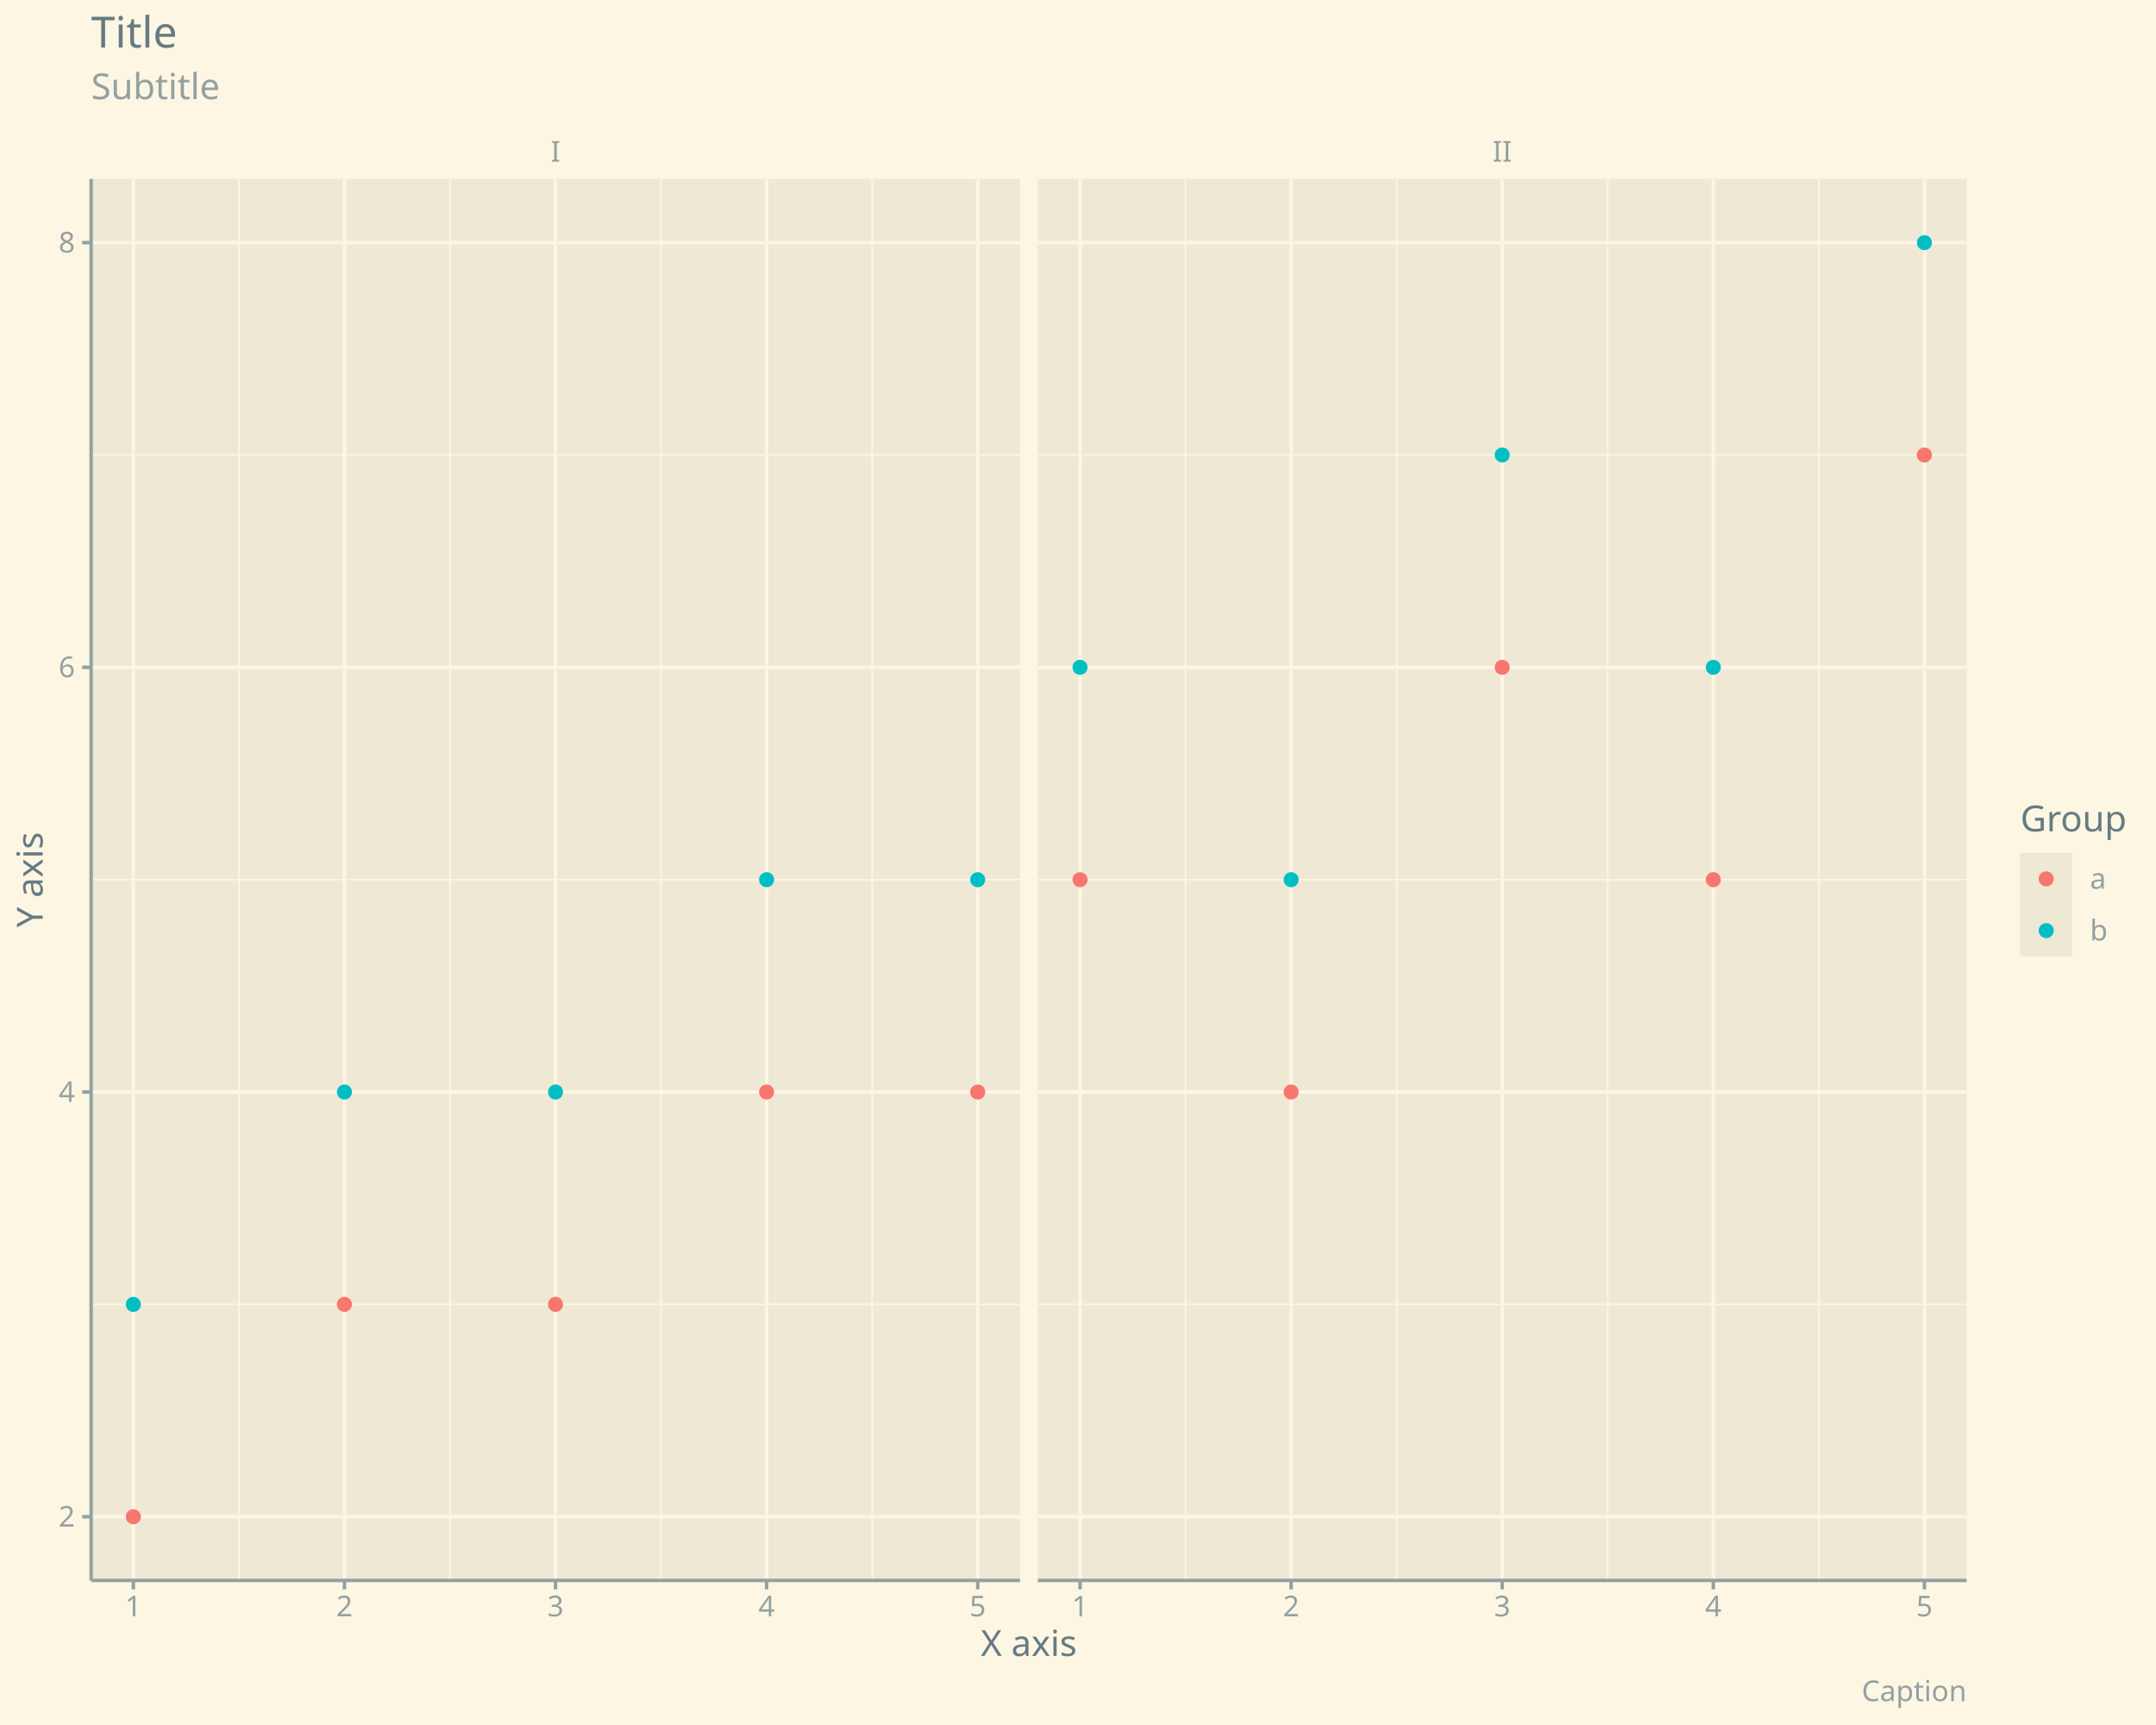
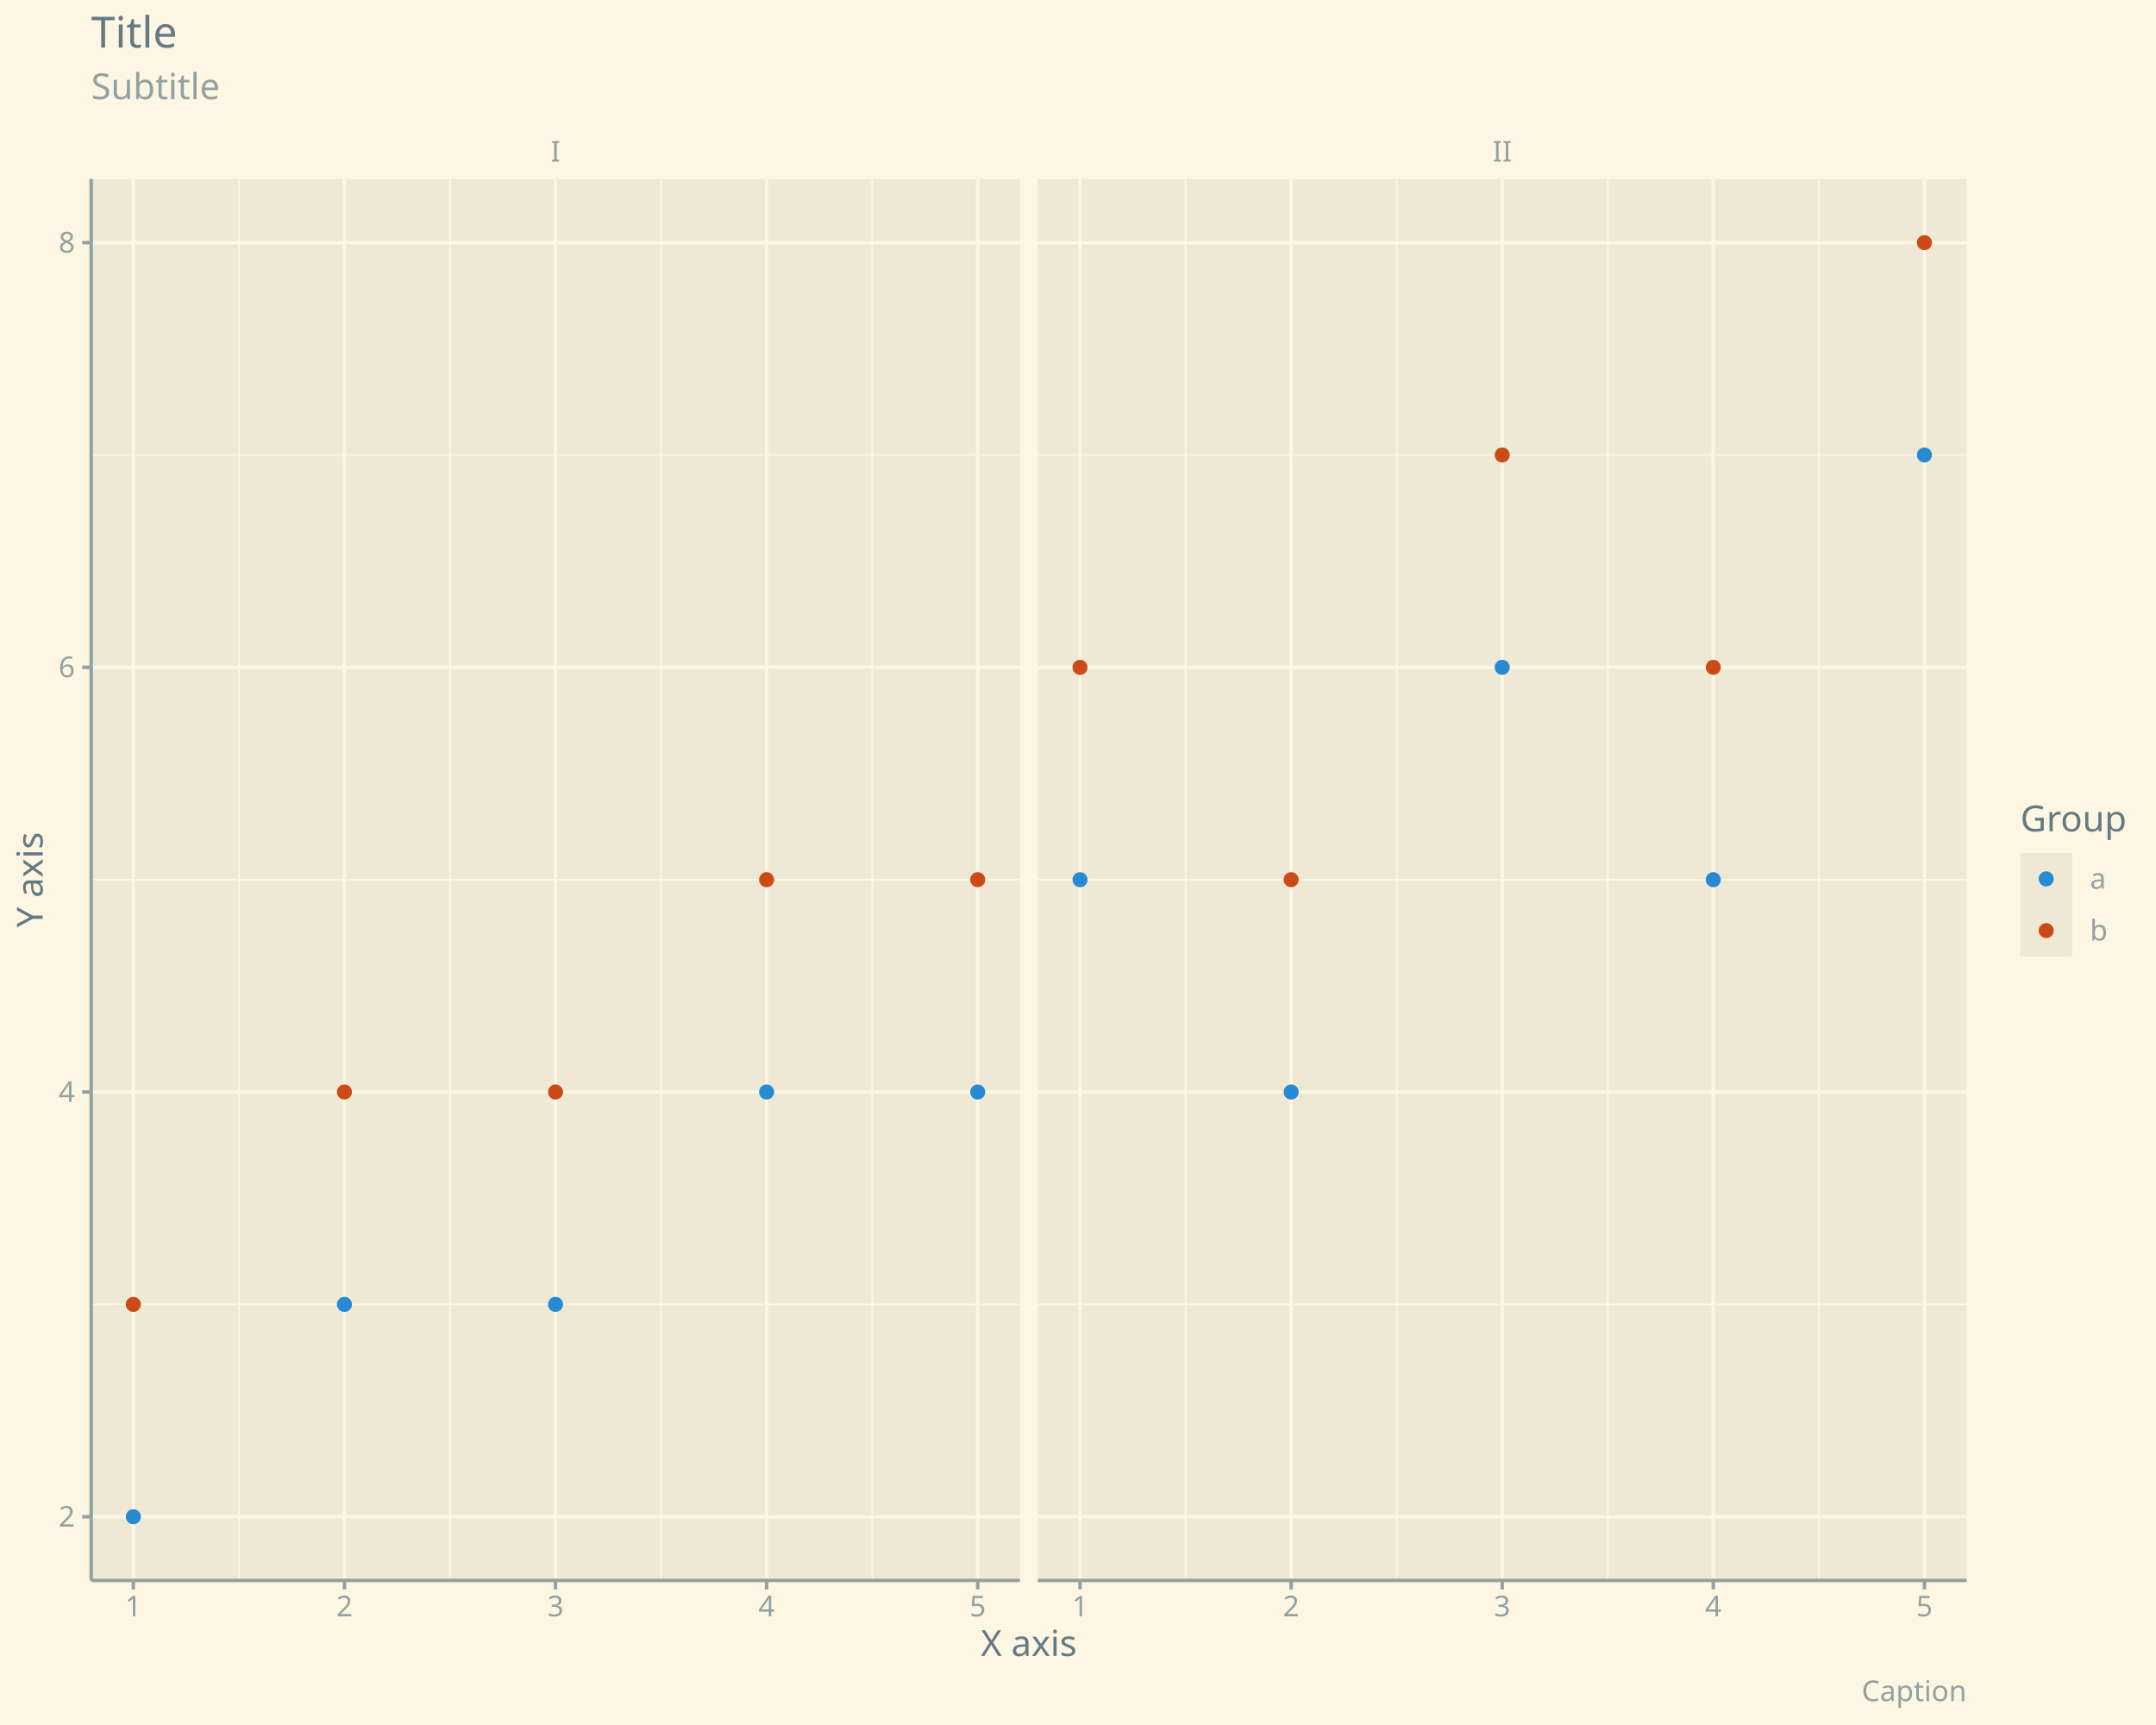
<svg xmlns="http://www.w3.org/2000/svg" class="svglite" data-engine-version="2.0" width="720.00pt" height="576.00pt" viewBox="0 0 720.00 576.00">
  <defs>
    <style type="text/css">
    .svglite line, .svglite polyline, .svglite polygon, .svglite path, .svglite rect, .svglite circle {
      fill: none;
      stroke: #000000;
      stroke-linecap: round;
      stroke-linejoin: round;
      stroke-miterlimit: 10.00;
    }
  </style>
  </defs>
  <rect width="100%" height="100%" style="stroke: none; fill: #FFFFFF;" />
  <defs>
    <clipPath id="cpMC4wMHw3MjAuMDB8MC4wMHw1NzYuMDA=">
      <rect x="0.00" y="0.00" width="720.00" height="576.00" />
    </clipPath>
  </defs>
  <g clip-path="url(#cpMC4wMHw3MjAuMDB8MC4wMHw1NzYuMDA=)">
    <rect x="0.00" y="0.00" width="720.00" height="576.00" style="stroke-width: 1.16; stroke: none; fill: #FDF6E3;" />
  </g>
  <defs>
    <clipPath id="cpMzAuNDR8MzQwLjYxfDU5Ljc1fDUyNy43Mw==">
      <rect x="30.44" y="59.75" width="310.17" height="467.98" />
    </clipPath>
  </defs>
  <g clip-path="url(#cpMzAuNDR8MzQwLjYxfDU5Ljc1fDUyNy43Mw==)">
    <rect x="30.44" y="59.75" width="310.17" height="467.98" style="stroke-width: 1.16; stroke: none; fill: #EEE8D5;" />
    <polyline points="30.44,435.55 340.61,435.55 " style="stroke-width: 0.53; stroke: #FDF6E3; stroke-linecap: butt;" />
    <polyline points="30.44,293.74 340.61,293.74 " style="stroke-width: 0.53; stroke: #FDF6E3; stroke-linecap: butt;" />
    <polyline points="30.44,151.92 340.61,151.92 " style="stroke-width: 0.53; stroke: #FDF6E3; stroke-linecap: butt;" />
    <polyline points="79.78,527.73 79.78,59.75 " style="stroke-width: 0.53; stroke: #FDF6E3; stroke-linecap: butt;" />
    <polyline points="150.27,527.73 150.27,59.75 " style="stroke-width: 0.53; stroke: #FDF6E3; stroke-linecap: butt;" />
    <polyline points="220.77,527.73 220.77,59.75 " style="stroke-width: 0.53; stroke: #FDF6E3; stroke-linecap: butt;" />
    <polyline points="291.26,527.73 291.26,59.75 " style="stroke-width: 0.53; stroke: #FDF6E3; stroke-linecap: butt;" />
    <polyline points="30.44,506.46 340.61,506.46 " style="stroke-width: 1.16; stroke: #FDF6E3; stroke-linecap: butt;" />
    <polyline points="30.44,364.64 340.61,364.64 " style="stroke-width: 1.16; stroke: #FDF6E3; stroke-linecap: butt;" />
    <polyline points="30.44,222.83 340.61,222.83 " style="stroke-width: 1.16; stroke: #FDF6E3; stroke-linecap: butt;" />
    <polyline points="30.44,81.02 340.61,81.02 " style="stroke-width: 1.16; stroke: #FDF6E3; stroke-linecap: butt;" />
    <polyline points="44.53,527.73 44.53,59.75 " style="stroke-width: 1.16; stroke: #FDF6E3; stroke-linecap: butt;" />
    <polyline points="115.03,527.73 115.03,59.75 " style="stroke-width: 1.16; stroke: #FDF6E3; stroke-linecap: butt;" />
    <polyline points="185.52,527.73 185.52,59.75 " style="stroke-width: 1.16; stroke: #FDF6E3; stroke-linecap: butt;" />
    <polyline points="256.01,527.73 256.01,59.75 " style="stroke-width: 1.16; stroke: #FDF6E3; stroke-linecap: butt;" />
    <polyline points="326.51,527.73 326.51,59.75 " style="stroke-width: 1.16; stroke: #FDF6E3; stroke-linecap: butt;" />
-     <circle cx="44.53" cy="506.46" r="2.13" style="stroke-width: 0.77; stroke: #F8766D; fill: #F8766D;" />
-     <circle cx="185.52" cy="435.55" r="2.13" style="stroke-width: 0.77; stroke: #F8766D; fill: #F8766D;" />
-     <circle cx="326.51" cy="364.64" r="2.13" style="stroke-width: 0.77; stroke: #F8766D; fill: #F8766D;" />
-     <circle cx="115.03" cy="435.55" r="2.13" style="stroke-width: 0.77; stroke: #F8766D; fill: #F8766D;" />
-     <circle cx="256.01" cy="364.64" r="2.13" style="stroke-width: 0.77; stroke: #F8766D; fill: #F8766D;" />
-     <circle cx="44.53" cy="435.55" r="2.13" style="stroke-width: 0.77; stroke: #00BFC4; fill: #00BFC4;" />
-     <circle cx="185.52" cy="364.64" r="2.13" style="stroke-width: 0.77; stroke: #00BFC4; fill: #00BFC4;" />
-     <circle cx="326.51" cy="293.74" r="2.13" style="stroke-width: 0.77; stroke: #00BFC4; fill: #00BFC4;" />
-     <circle cx="115.03" cy="364.64" r="2.13" style="stroke-width: 0.77; stroke: #00BFC4; fill: #00BFC4;" />
-     <circle cx="256.01" cy="293.74" r="2.13" style="stroke-width: 0.77; stroke: #00BFC4; fill: #00BFC4;" />
+     <circle cx="44.53" cy="506.46" r="2.13" style="stroke-width: 0.77; stroke: #268BD2; fill: #268BD2;" />
+     <circle cx="185.52" cy="435.55" r="2.13" style="stroke-width: 0.77; stroke: #268BD2; fill: #268BD2;" />
+     <circle cx="326.51" cy="364.64" r="2.13" style="stroke-width: 0.77; stroke: #268BD2; fill: #268BD2;" />
+     <circle cx="115.03" cy="435.55" r="2.13" style="stroke-width: 0.77; stroke: #268BD2; fill: #268BD2;" />
+     <circle cx="256.01" cy="364.64" r="2.13" style="stroke-width: 0.77; stroke: #268BD2; fill: #268BD2;" />
+     <circle cx="44.53" cy="435.55" r="2.13" style="stroke-width: 0.77; stroke: #CB4B16; fill: #CB4B16;" />
+     <circle cx="185.52" cy="364.64" r="2.13" style="stroke-width: 0.77; stroke: #CB4B16; fill: #CB4B16;" />
+     <circle cx="326.51" cy="293.74" r="2.13" style="stroke-width: 0.77; stroke: #CB4B16; fill: #CB4B16;" />
+     <circle cx="115.03" cy="364.64" r="2.13" style="stroke-width: 0.77; stroke: #CB4B16; fill: #CB4B16;" />
+     <circle cx="256.01" cy="293.74" r="2.13" style="stroke-width: 0.77; stroke: #CB4B16; fill: #CB4B16;" />
  </g>
  <g clip-path="url(#cpMC4wMHw3MjAuMDB8MC4wMHw1NzYuMDA=)">
</g>
  <defs>
    <clipPath id="cpMzQ2LjU4fDY1Ni43NXw1OS43NXw1MjcuNzM=">
      <rect x="346.58" y="59.75" width="310.17" height="467.98" />
    </clipPath>
  </defs>
  <g clip-path="url(#cpMzQ2LjU4fDY1Ni43NXw1OS43NXw1MjcuNzM=)">
    <rect x="346.58" y="59.75" width="310.17" height="467.98" style="stroke-width: 1.16; stroke: none; fill: #EEE8D5;" />
    <polyline points="346.58,435.55 656.75,435.55 " style="stroke-width: 0.53; stroke: #FDF6E3; stroke-linecap: butt;" />
    <polyline points="346.58,293.74 656.75,293.74 " style="stroke-width: 0.53; stroke: #FDF6E3; stroke-linecap: butt;" />
    <polyline points="346.58,151.92 656.75,151.92 " style="stroke-width: 0.53; stroke: #FDF6E3; stroke-linecap: butt;" />
    <polyline points="395.93,527.73 395.93,59.75 " style="stroke-width: 0.53; stroke: #FDF6E3; stroke-linecap: butt;" />
    <polyline points="466.42,527.73 466.42,59.75 " style="stroke-width: 0.53; stroke: #FDF6E3; stroke-linecap: butt;" />
    <polyline points="536.92,527.73 536.92,59.75 " style="stroke-width: 0.53; stroke: #FDF6E3; stroke-linecap: butt;" />
    <polyline points="607.41,527.73 607.41,59.75 " style="stroke-width: 0.53; stroke: #FDF6E3; stroke-linecap: butt;" />
    <polyline points="346.58,506.46 656.75,506.46 " style="stroke-width: 1.16; stroke: #FDF6E3; stroke-linecap: butt;" />
    <polyline points="346.58,364.64 656.75,364.64 " style="stroke-width: 1.16; stroke: #FDF6E3; stroke-linecap: butt;" />
    <polyline points="346.58,222.83 656.75,222.83 " style="stroke-width: 1.16; stroke: #FDF6E3; stroke-linecap: butt;" />
    <polyline points="346.58,81.02 656.75,81.02 " style="stroke-width: 1.16; stroke: #FDF6E3; stroke-linecap: butt;" />
    <polyline points="360.68,527.73 360.68,59.75 " style="stroke-width: 1.16; stroke: #FDF6E3; stroke-linecap: butt;" />
    <polyline points="431.18,527.73 431.18,59.75 " style="stroke-width: 1.16; stroke: #FDF6E3; stroke-linecap: butt;" />
    <polyline points="501.67,527.73 501.67,59.75 " style="stroke-width: 1.16; stroke: #FDF6E3; stroke-linecap: butt;" />
    <polyline points="572.16,527.73 572.16,59.75 " style="stroke-width: 1.16; stroke: #FDF6E3; stroke-linecap: butt;" />
    <polyline points="642.66,527.73 642.66,59.75 " style="stroke-width: 1.16; stroke: #FDF6E3; stroke-linecap: butt;" />
-     <circle cx="431.18" cy="364.64" r="2.13" style="stroke-width: 0.77; stroke: #F8766D; fill: #F8766D;" />
-     <circle cx="572.16" cy="293.74" r="2.13" style="stroke-width: 0.77; stroke: #F8766D; fill: #F8766D;" />
-     <circle cx="360.68" cy="293.74" r="2.13" style="stroke-width: 0.77; stroke: #F8766D; fill: #F8766D;" />
-     <circle cx="501.67" cy="222.83" r="2.13" style="stroke-width: 0.77; stroke: #F8766D; fill: #F8766D;" />
-     <circle cx="642.66" cy="151.92" r="2.13" style="stroke-width: 0.77; stroke: #F8766D; fill: #F8766D;" />
-     <circle cx="431.18" cy="293.74" r="2.13" style="stroke-width: 0.77; stroke: #00BFC4; fill: #00BFC4;" />
-     <circle cx="572.16" cy="222.83" r="2.13" style="stroke-width: 0.77; stroke: #00BFC4; fill: #00BFC4;" />
-     <circle cx="360.68" cy="222.83" r="2.13" style="stroke-width: 0.77; stroke: #00BFC4; fill: #00BFC4;" />
-     <circle cx="501.67" cy="151.92" r="2.13" style="stroke-width: 0.77; stroke: #00BFC4; fill: #00BFC4;" />
-     <circle cx="642.66" cy="81.02" r="2.13" style="stroke-width: 0.77; stroke: #00BFC4; fill: #00BFC4;" />
+     <circle cx="431.18" cy="364.64" r="2.13" style="stroke-width: 0.77; stroke: #268BD2; fill: #268BD2;" />
+     <circle cx="572.16" cy="293.74" r="2.13" style="stroke-width: 0.77; stroke: #268BD2; fill: #268BD2;" />
+     <circle cx="360.68" cy="293.74" r="2.13" style="stroke-width: 0.77; stroke: #268BD2; fill: #268BD2;" />
+     <circle cx="501.67" cy="222.83" r="2.13" style="stroke-width: 0.77; stroke: #268BD2; fill: #268BD2;" />
+     <circle cx="642.66" cy="151.92" r="2.13" style="stroke-width: 0.77; stroke: #268BD2; fill: #268BD2;" />
+     <circle cx="431.18" cy="293.74" r="2.13" style="stroke-width: 0.77; stroke: #CB4B16; fill: #CB4B16;" />
+     <circle cx="572.16" cy="222.83" r="2.13" style="stroke-width: 0.77; stroke: #CB4B16; fill: #CB4B16;" />
+     <circle cx="360.68" cy="222.83" r="2.13" style="stroke-width: 0.77; stroke: #CB4B16; fill: #CB4B16;" />
+     <circle cx="501.67" cy="151.92" r="2.13" style="stroke-width: 0.77; stroke: #CB4B16; fill: #CB4B16;" />
+     <circle cx="642.66" cy="81.02" r="2.13" style="stroke-width: 0.77; stroke: #CB4B16; fill: #CB4B16;" />
  </g>
  <g clip-path="url(#cpMC4wMHw3MjAuMDB8MC4wMHw1NzYuMDA=)">
</g>
  <defs>
    <clipPath id="cpMzAuNDR8MzQwLjYxfDQxLjU4fDU5Ljc1">
      <rect x="30.44" y="41.58" width="310.17" height="18.16" />
    </clipPath>
  </defs>
  <g clip-path="url(#cpMzAuNDR8MzQwLjYxfDQxLjU4fDU5Ljc1)">
    <rect x="30.44" y="41.58" width="310.17" height="18.16" style="stroke-width: 1.16; stroke: none; fill: #FDF6E3;" />
    <text x="185.52" y="53.97" text-anchor="middle" style="font-size: 9.60px; fill: #93A1A1; font-family: sans;" textLength="2.67px" lengthAdjust="spacingAndGlyphs">I</text>
  </g>
  <g clip-path="url(#cpMC4wMHw3MjAuMDB8MC4wMHw1NzYuMDA=)">
</g>
  <defs>
    <clipPath id="cpMzQ2LjU4fDY1Ni43NXw0MS41OHw1OS43NQ==">
      <rect x="346.58" y="41.58" width="310.17" height="18.16" />
    </clipPath>
  </defs>
  <g clip-path="url(#cpMzQ2LjU4fDY1Ni43NXw0MS41OHw1OS43NQ==)">
    <rect x="346.58" y="41.58" width="310.17" height="18.16" style="stroke-width: 1.16; stroke: none; fill: #FDF6E3;" />
    <text x="501.67" y="53.97" text-anchor="middle" style="font-size: 9.60px; fill: #93A1A1; font-family: sans;" textLength="5.33px" lengthAdjust="spacingAndGlyphs">II</text>
  </g>
  <g clip-path="url(#cpMC4wMHw3MjAuMDB8MC4wMHw1NzYuMDA=)">
    <polyline points="30.44,527.73 340.61,527.73 " style="stroke-width: 1.16; stroke: #93A1A1; stroke-linecap: butt;" />
    <polyline points="44.53,530.72 44.53,527.73 " style="stroke-width: 1.16; stroke: #93A1A1; stroke-linecap: butt;" />
    <polyline points="115.03,530.72 115.03,527.73 " style="stroke-width: 1.16; stroke: #93A1A1; stroke-linecap: butt;" />
    <polyline points="185.52,530.72 185.52,527.73 " style="stroke-width: 1.16; stroke: #93A1A1; stroke-linecap: butt;" />
    <polyline points="256.01,530.72 256.01,527.73 " style="stroke-width: 1.16; stroke: #93A1A1; stroke-linecap: butt;" />
    <polyline points="326.51,530.72 326.51,527.73 " style="stroke-width: 1.16; stroke: #93A1A1; stroke-linecap: butt;" />
    <text x="44.53" y="539.71" text-anchor="middle" style="font-size: 9.60px; fill: #93A1A1; font-family: sans;" textLength="5.34px" lengthAdjust="spacingAndGlyphs">1</text>
    <text x="115.03" y="539.71" text-anchor="middle" style="font-size: 9.60px; fill: #93A1A1; font-family: sans;" textLength="5.34px" lengthAdjust="spacingAndGlyphs">2</text>
    <text x="185.52" y="539.71" text-anchor="middle" style="font-size: 9.60px; fill: #93A1A1; font-family: sans;" textLength="5.34px" lengthAdjust="spacingAndGlyphs">3</text>
    <text x="256.01" y="539.71" text-anchor="middle" style="font-size: 9.60px; fill: #93A1A1; font-family: sans;" textLength="5.34px" lengthAdjust="spacingAndGlyphs">4</text>
    <text x="326.51" y="539.71" text-anchor="middle" style="font-size: 9.60px; fill: #93A1A1; font-family: sans;" textLength="5.34px" lengthAdjust="spacingAndGlyphs">5</text>
    <polyline points="346.58,527.73 656.75,527.73 " style="stroke-width: 1.16; stroke: #93A1A1; stroke-linecap: butt;" />
    <polyline points="360.68,530.72 360.68,527.73 " style="stroke-width: 1.16; stroke: #93A1A1; stroke-linecap: butt;" />
    <polyline points="431.18,530.72 431.18,527.73 " style="stroke-width: 1.16; stroke: #93A1A1; stroke-linecap: butt;" />
    <polyline points="501.67,530.72 501.67,527.73 " style="stroke-width: 1.16; stroke: #93A1A1; stroke-linecap: butt;" />
    <polyline points="572.16,530.72 572.16,527.73 " style="stroke-width: 1.16; stroke: #93A1A1; stroke-linecap: butt;" />
    <polyline points="642.66,530.72 642.66,527.73 " style="stroke-width: 1.16; stroke: #93A1A1; stroke-linecap: butt;" />
    <text x="360.68" y="539.71" text-anchor="middle" style="font-size: 9.60px; fill: #93A1A1; font-family: sans;" textLength="5.34px" lengthAdjust="spacingAndGlyphs">1</text>
    <text x="431.18" y="539.71" text-anchor="middle" style="font-size: 9.60px; fill: #93A1A1; font-family: sans;" textLength="5.34px" lengthAdjust="spacingAndGlyphs">2</text>
    <text x="501.67" y="539.71" text-anchor="middle" style="font-size: 9.60px; fill: #93A1A1; font-family: sans;" textLength="5.34px" lengthAdjust="spacingAndGlyphs">3</text>
    <text x="572.16" y="539.71" text-anchor="middle" style="font-size: 9.60px; fill: #93A1A1; font-family: sans;" textLength="5.34px" lengthAdjust="spacingAndGlyphs">4</text>
    <text x="642.66" y="539.71" text-anchor="middle" style="font-size: 9.60px; fill: #93A1A1; font-family: sans;" textLength="5.34px" lengthAdjust="spacingAndGlyphs">5</text>
    <polyline points="30.44,527.73 30.44,59.75 " style="stroke-width: 1.16; stroke: #93A1A1; stroke-linecap: butt;" />
    <text x="25.06" y="509.76" text-anchor="end" style="font-size: 9.60px; fill: #93A1A1; font-family: sans;" textLength="5.34px" lengthAdjust="spacingAndGlyphs">2</text>
    <text x="25.06" y="367.95" text-anchor="end" style="font-size: 9.60px; fill: #93A1A1; font-family: sans;" textLength="5.34px" lengthAdjust="spacingAndGlyphs">4</text>
    <text x="25.06" y="226.13" text-anchor="end" style="font-size: 9.60px; fill: #93A1A1; font-family: sans;" textLength="5.34px" lengthAdjust="spacingAndGlyphs">6</text>
    <text x="25.06" y="84.32" text-anchor="end" style="font-size: 9.60px; fill: #93A1A1; font-family: sans;" textLength="5.34px" lengthAdjust="spacingAndGlyphs">8</text>
    <polyline points="27.45,506.46 30.44,506.46 " style="stroke-width: 1.16; stroke: #93A1A1; stroke-linecap: butt;" />
    <polyline points="27.45,364.64 30.44,364.64 " style="stroke-width: 1.16; stroke: #93A1A1; stroke-linecap: butt;" />
    <polyline points="27.45,222.83 30.44,222.83 " style="stroke-width: 1.16; stroke: #93A1A1; stroke-linecap: butt;" />
    <polyline points="27.45,81.02 30.44,81.02 " style="stroke-width: 1.16; stroke: #93A1A1; stroke-linecap: butt;" />
    <text x="343.59" y="552.95" text-anchor="middle" style="font-size: 12.00px; fill: #657B83; font-family: sans;" textLength="32.69px" lengthAdjust="spacingAndGlyphs">X axis</text>
    <text transform="translate(14.24,293.74) rotate(-90)" text-anchor="middle" style="font-size: 12.00px; fill: #657B83; font-family: sans;" textLength="32.69px" lengthAdjust="spacingAndGlyphs">Y axis</text>
    <rect x="668.71" y="262.12" width="45.31" height="63.24" style="stroke-width: 1.16; stroke: none; fill: #FDF6E3;" />
    <text x="674.69" y="277.60" style="font-size: 12.00px; fill: #657B83; font-family: sans;" textLength="33.36px" lengthAdjust="spacingAndGlyphs">Group</text>
    <rect x="674.69" y="284.82" width="17.28" height="17.28" style="stroke-width: 1.16; stroke: none; fill: #EEE8D5;" />
-     <circle cx="683.33" cy="293.46" r="2.13" style="stroke-width: 0.77; stroke: #F8766D; fill: #F8766D;" />
+     <circle cx="683.33" cy="293.46" r="2.13" style="stroke-width: 0.77; stroke: #268BD2; fill: #268BD2;" />
    <rect x="674.69" y="302.10" width="17.28" height="17.28" style="stroke-width: 1.16; stroke: none; fill: #EEE8D5;" />
-     <circle cx="683.33" cy="310.74" r="2.13" style="stroke-width: 0.77; stroke: #00BFC4; fill: #00BFC4;" />
+     <circle cx="683.33" cy="310.74" r="2.13" style="stroke-width: 0.77; stroke: #CB4B16; fill: #CB4B16;" />
    <text x="697.94" y="296.76" style="font-size: 9.60px; fill: #93A1A1; font-family: sans;" textLength="5.34px" lengthAdjust="spacingAndGlyphs">a</text>
    <text x="697.94" y="314.04" style="font-size: 9.60px; fill: #93A1A1; font-family: sans;" textLength="5.34px" lengthAdjust="spacingAndGlyphs">b</text>
    <text x="30.44" y="33.11" style="font-size: 12.00px; fill: #93A1A1; font-family: sans;" textLength="40.02px" lengthAdjust="spacingAndGlyphs">Subtitle</text>
    <text x="30.44" y="15.89" style="font-size: 14.40px; fill: #657B83; font-family: sans;" textLength="27.20px" lengthAdjust="spacingAndGlyphs">Title</text>
    <text x="656.75" y="568.03" text-anchor="end" style="font-size: 9.60px; fill: #93A1A1; font-family: sans;" textLength="33.09px" lengthAdjust="spacingAndGlyphs">Caption</text>
  </g>
</svg>
